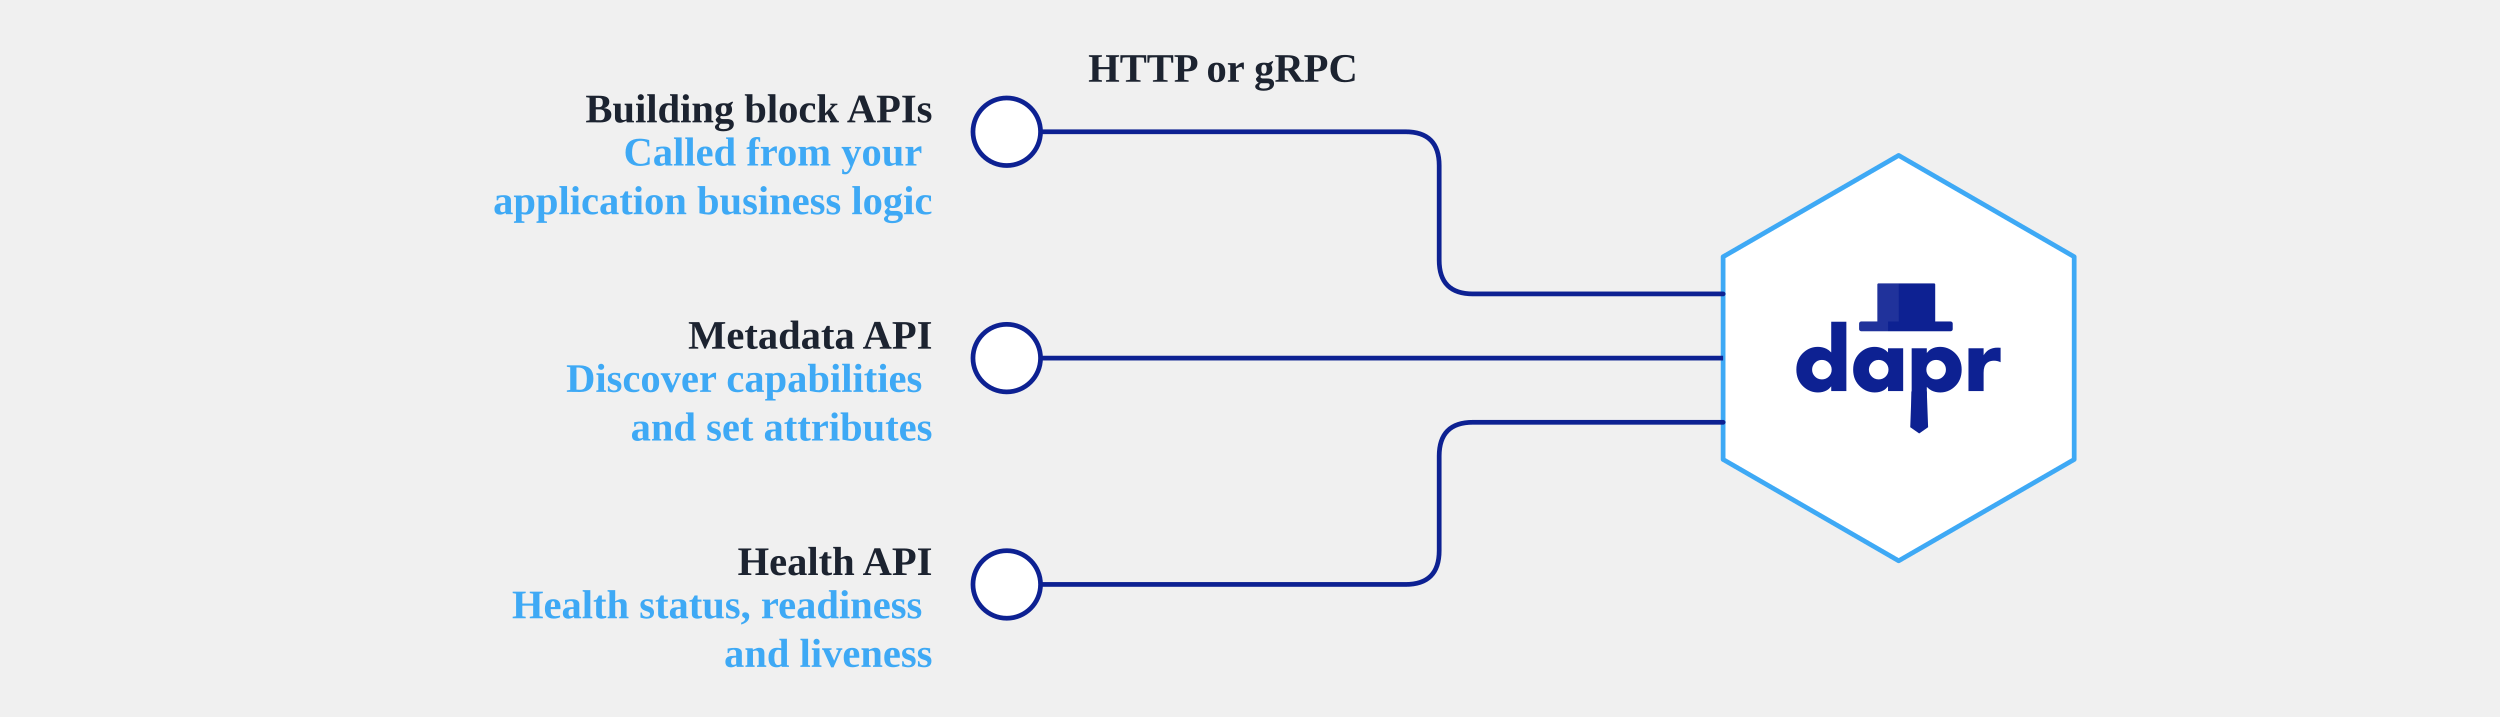
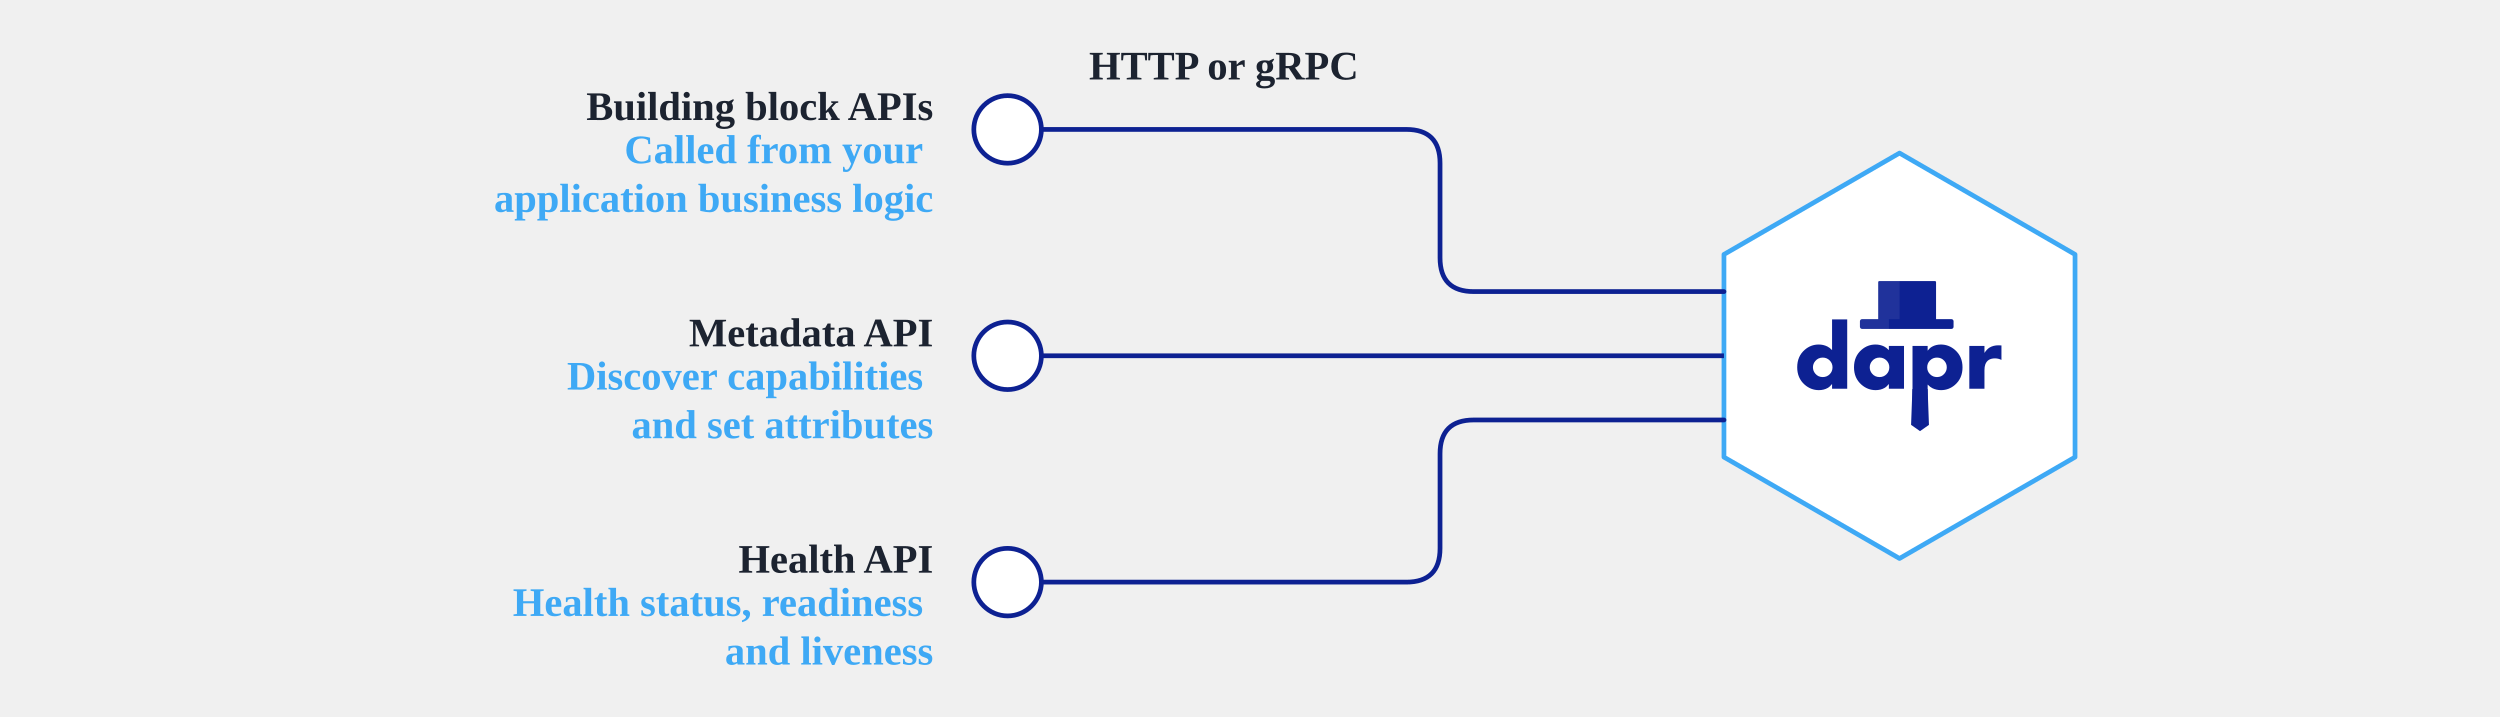
- <svg xmlns="http://www.w3.org/2000/svg" viewBox="0 0 740 212" role="img" aria-labelledby="sidecar-apis-title sidecar-apis-desc">
+ <svg xmlns="http://www.w3.org/2000/svg" viewBox="-0.25 0.69 740 212" role="img" aria-labelledby="sidecar-apis-title sidecar-apis-desc">
  <g class="d-mark-hex">
    <polygon points="562,46 613.96,76 613.96,136 562,166 510.04,136 510.04,76" fill="#ffffff" stroke="#3ea9f5" stroke-width="1.4" stroke-linejoin="round" />
    <g class="d-icon-group">
      <g class="d-icon" data-mark="logo-blue" transform="translate(522 66) scale(0.1667)">
        <defs />
        <g id="ic-sidecar-apis-logo-blue-562-106-logo-large" stroke="none" stroke-width="1" fill="none" fill-rule="evenodd">
          <path d="M147.11,298.505 L120.218,298.505 L120.218,290.06 C117.649,293.285 115.053,295.635 112.429,297.111 C107.838,299.68 102.618,300.964 96.77,300.964 C87.314,300.964 78.897,297.712 71.518,291.208 C62.718,283.447 58.318,273.171 58.318,260.381 C58.318,247.372 62.827,236.987 71.846,229.226 C79.006,223.05 87.232,219.961 96.524,219.961 C101.935,219.961 107.018,221.109 111.774,223.405 C114.506,224.717 117.321,226.876 120.218,229.882 L120.218,175.361 L147.11,175.361 L147.11,298.505 Z M121.038,260.463 C121.038,255.653 119.344,251.567 115.955,248.206 C112.566,244.844 108.467,243.164 103.657,243.164 C98.3,243.164 93.9,245.186 90.457,249.231 C87.669,252.51 86.276,256.254 86.276,260.463 C86.276,264.672 87.669,268.416 90.457,271.695 C93.846,275.74 98.246,277.762 103.657,277.762 C108.521,277.762 112.634,276.095 115.996,272.761 C119.357,269.427 121.038,265.328 121.038,260.463 Z M247.968,298.505 L221.077,298.505 L221.077,290.06 C218.508,293.285 215.911,295.635 213.288,297.111 C208.696,299.68 203.477,300.964 197.628,300.964 C188.172,300.964 179.755,297.712 172.376,291.208 C163.576,283.447 159.176,273.171 159.176,260.381 C159.176,247.372 163.686,236.987 172.704,229.226 C179.865,223.05 188.09,219.961 197.382,219.961 C202.793,219.961 207.877,221.109 212.632,223.405 C215.365,224.717 218.18,226.876 221.077,229.882 L221.077,222.421 L247.968,222.421 L247.968,298.505 Z M221.896,260.463 C221.896,255.653 220.202,251.567 216.813,248.206 C213.424,244.844 209.325,243.164 204.515,243.164 C199.159,243.164 194.759,245.186 191.315,249.231 C188.528,252.51 187.134,256.254 187.134,260.463 C187.134,264.672 188.528,268.416 191.315,271.695 C194.704,275.74 199.104,277.762 204.515,277.762 C209.38,277.762 213.493,276.095 216.854,272.761 C220.216,269.427 221.896,265.328 221.896,260.463 Z M351.86,260.545 C351.86,273.554 347.351,283.938 338.332,291.7 C331.172,297.876 322.946,300.964 313.654,300.964 C308.243,300.964 303.16,299.817 298.405,297.521 C295.672,296.209 292.857,294.05 289.96,291.044 L289.96,336.547 L263.068,336.547 L263.068,222.421 L289.96,222.421 L289.96,230.866 C292.365,227.696 294.961,225.345 297.749,223.815 C302.34,221.246 307.56,219.961 313.408,219.961 C322.864,219.961 331.281,223.214 338.66,229.718 C347.46,237.479 351.86,247.755 351.86,260.545 Z M323.903,260.463 C323.903,256.145 322.536,252.401 319.803,249.231 C316.36,245.186 311.932,243.164 306.521,243.164 C301.657,243.164 297.544,244.831 294.182,248.165 C290.821,251.499 289.14,255.598 289.14,260.463 C289.14,265.273 290.835,269.359 294.223,272.72 C297.612,276.081 301.711,277.762 306.521,277.762 C311.932,277.762 316.332,275.74 319.721,271.695 C322.509,268.416 323.903,264.672 323.903,260.463 Z M420.99,247.263 C417.218,245.459 413.392,244.558 409.511,244.558 C400.657,244.558 394.918,248.165 392.294,255.38 C391.31,258.003 390.818,261.529 390.818,265.956 L390.818,298.505 L363.927,298.505 L363.927,222.421 L390.818,222.421 L390.818,234.883 C393.661,230.456 396.721,227.258 400.001,225.291 C404.428,222.667 409.675,221.355 415.742,221.355 C417.163,221.355 418.912,221.437 420.99,221.601 L420.99,247.263 Z" id="ic-sidecar-apis-logo-blue-562-106-dapr" fill="#0D2192" />
          <polygon id="ic-sidecar-apis-logo-blue-562-106-tie" fill="#0D2192" fill-rule="nonzero" points="262.857 299.058 289.933 299.058 292.265 362.63 276.395 373.751 260.524 362.63" />
          <rect id="ic-sidecar-apis-logo-blue-562-106-Rectangle-4" fill="#0D2192" fill-rule="nonzero" x="202.148" y="107.275" width="102.723" height="72.294" rx="2" />
          <rect id="ic-sidecar-apis-logo-blue-562-106-Rectangle-4-2" fill="#FFFFFF" fill-rule="nonzero" opacity="0.08" x="202.148" y="107.275" width="37.998" height="72.294" />
          <rect id="ic-sidecar-apis-logo-blue-562-106-Rectangle-3" fill="#0D2192" fill-rule="nonzero" x="169.709" y="174.905" width="166.248" height="17.351" rx="3.72" />
          <rect id="ic-sidecar-apis-logo-blue-562-106-Rectangle-4-3" fill="#FFFFFF" fill-rule="nonzero" opacity="0.08" x="169.709" y="174.905" width="51.438" height="21.355" />
        </g>
      </g>
    </g>
  </g>
  <g>
    <g class="d-lollipop">
      <path class="d-run" d="M298,39 L416,39 Q426,39 426,49 L426,77 Q426,87 436,87 L510.04,87" fill="none" stroke="#0D2192" stroke-width="1.4" stroke-linecap="round" />
      <circle cx="298" cy="39" r="10" fill="#ffffff" stroke="#0D2192" stroke-width="1.4" stroke-linejoin="round" stroke-linecap="round" />
    </g>
    <text x="276" y="36.2" text-anchor="end" font-size="12" font-weight="600" fill="#1c2330">Building block APIs</text>
    <text x="276" y="49" text-anchor="end" font-size="12" font-weight="600" fill="#3ea9f5">
      <tspan x="276">Called from your</tspan>
      <tspan x="276" dy="14.4">application business logic</tspan>
    </text>
  </g>
  <g>
    <g class="d-lollipop">
      <line x1="298" y1="106" x2="510.04" y2="106" stroke="#0D2192" stroke-width="1.4" />
      <circle cx="298" cy="106" r="10" fill="#ffffff" stroke="#0D2192" stroke-width="1.4" stroke-linejoin="round" stroke-linecap="round" />
    </g>
    <text x="276" y="103.2" text-anchor="end" font-size="12" font-weight="600" fill="#1c2330">Metadata API</text>
    <text x="276" y="116" text-anchor="end" font-size="12" font-weight="600" fill="#3ea9f5">
      <tspan x="276">Discover capabilities</tspan>
      <tspan x="276" dy="14.4">and set attributes</tspan>
    </text>
  </g>
  <g>
    <g class="d-lollipop">
      <path class="d-run" d="M298,173 L416,173 Q426,173 426,163 L426,135 Q426,125 436,125 L510.04,125" fill="none" stroke="#0D2192" stroke-width="1.4" stroke-linecap="round" />
      <circle cx="298" cy="173" r="10" fill="#ffffff" stroke="#0D2192" stroke-width="1.4" stroke-linejoin="round" stroke-linecap="round" />
    </g>
    <text x="276" y="170.2" text-anchor="end" font-size="12" font-weight="600" fill="#1c2330">Health API</text>
    <text x="276" y="183" text-anchor="end" font-size="12" font-weight="600" fill="#3ea9f5">
      <tspan x="276">Health status, readiness</tspan>
      <tspan x="276" dy="14.4">and liveness</tspan>
    </text>
  </g>
  <text x="362" y="24.2" text-anchor="middle" font-size="12" font-weight="600" fill="#1c2330">HTTP or gRPC</text>
</svg>
